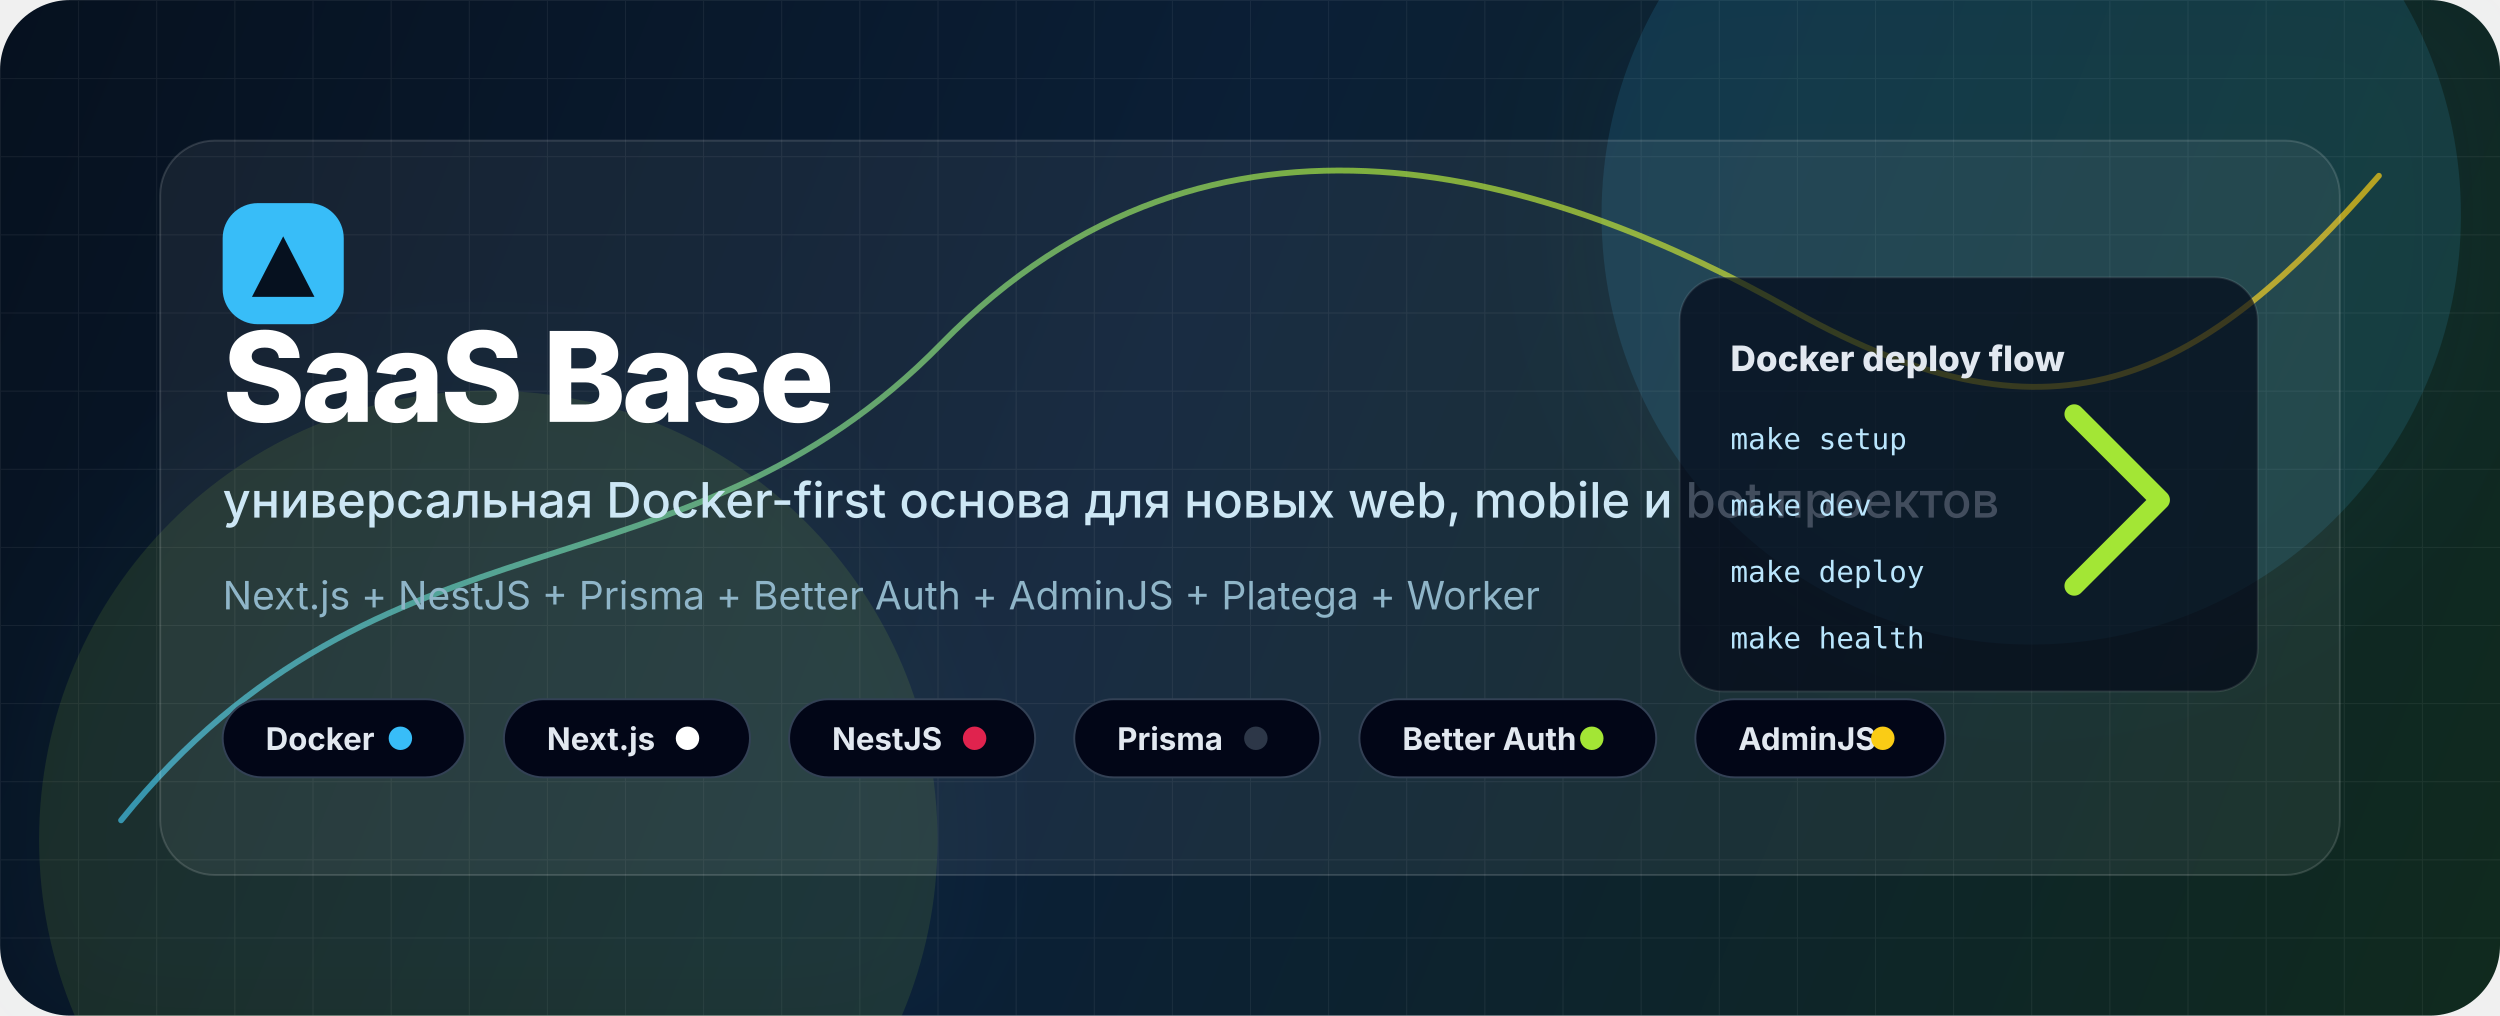
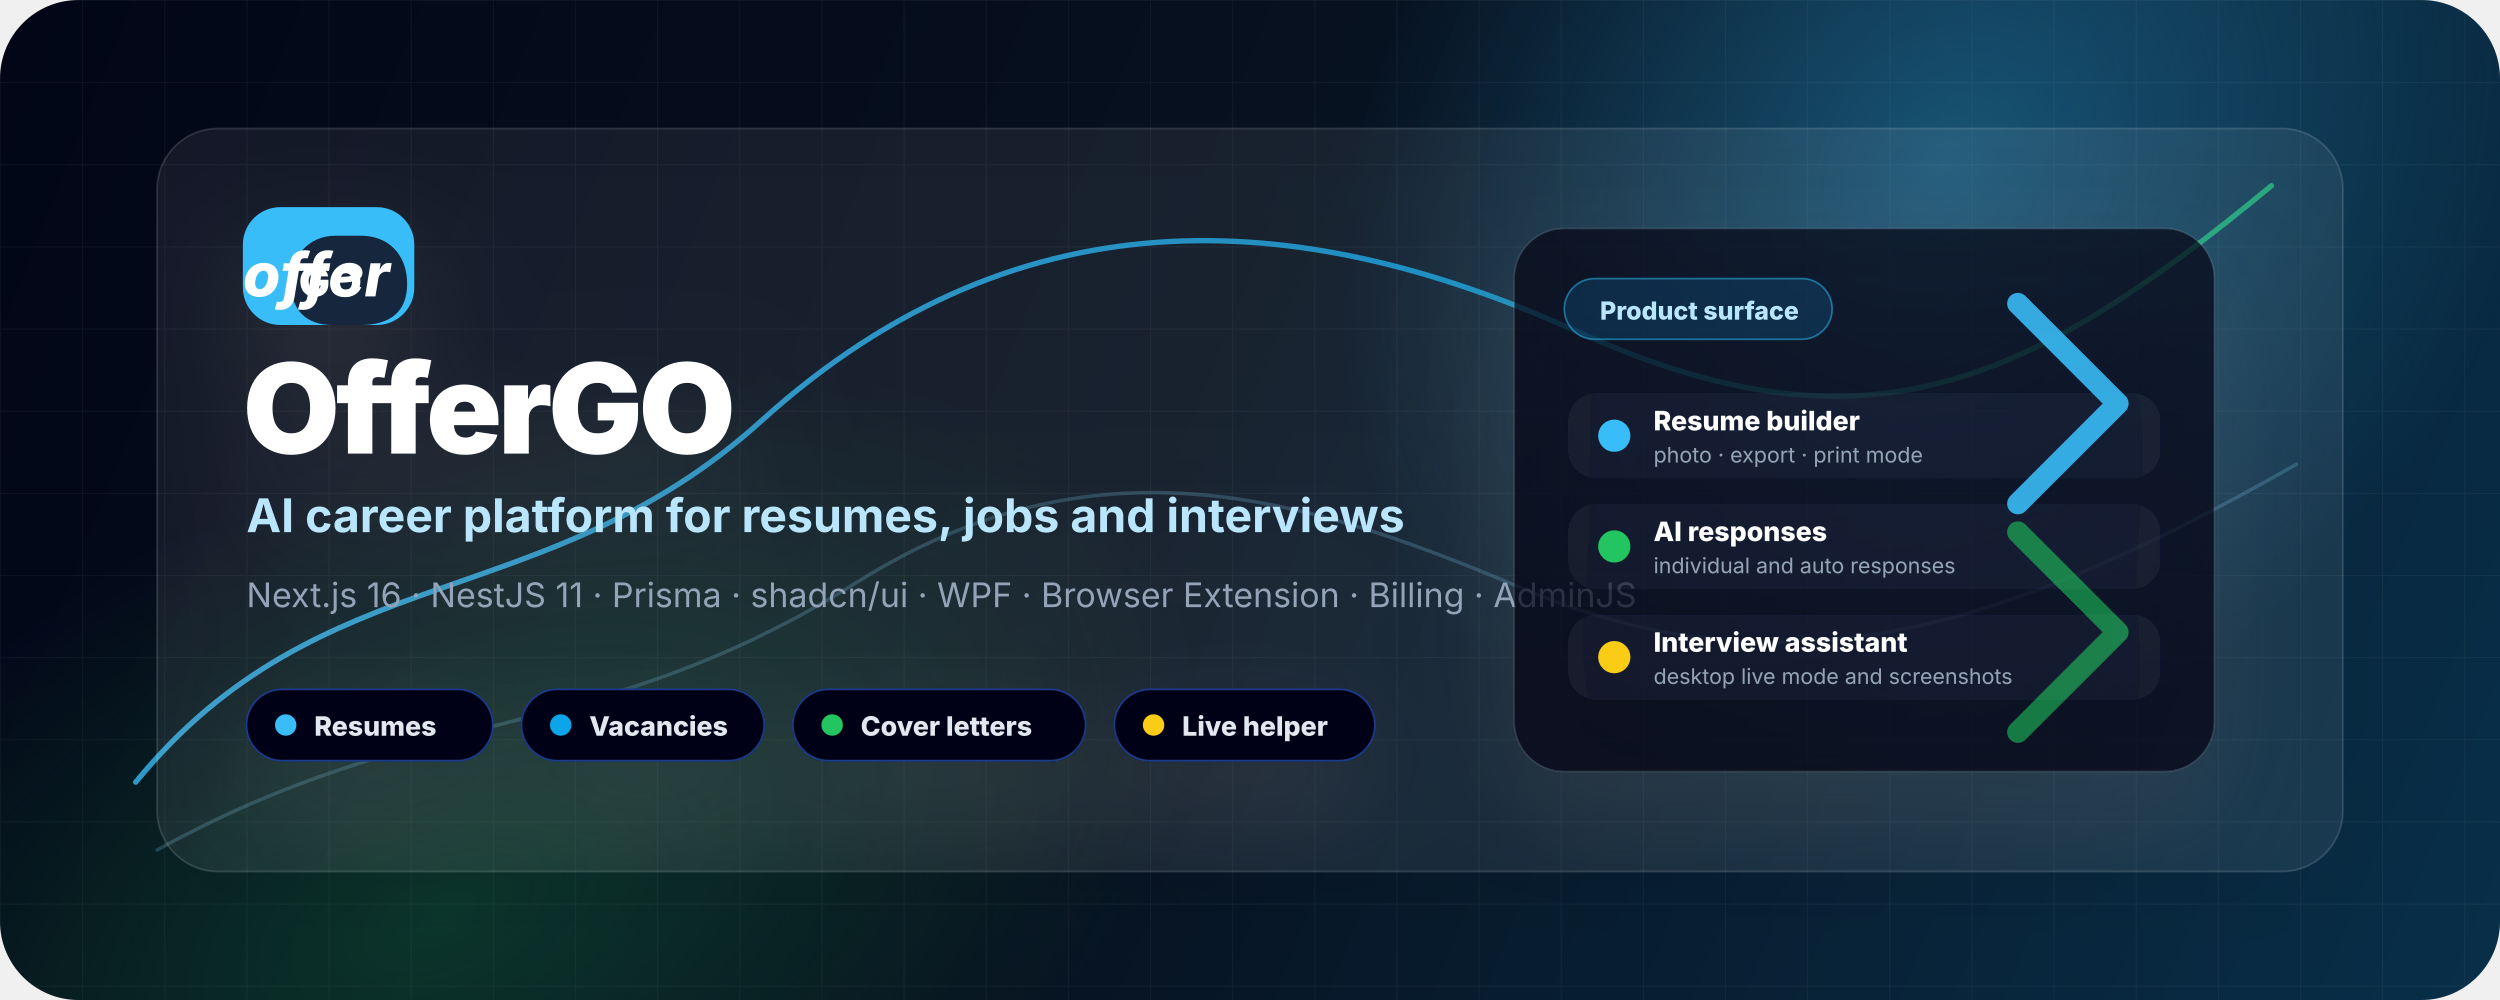
- <svg xmlns="http://www.w3.org/2000/svg" width="1280" height="520" viewBox="0 0 1280 520" fill="none" role="img" aria-labelledby="title desc">
+ <svg xmlns="http://www.w3.org/2000/svg" width="1400" height="560" viewBox="0 0 1400 560" fill="none" role="img" aria-labelledby="title desc">
  <defs>
-     <linearGradient id="bg" x1="0" y1="0" x2="1280" y2="520" gradientUnits="userSpaceOnUse">
-       <stop stop-color="#06111F" />
-       <stop offset="0.45" stop-color="#0B1F36" />
-       <stop offset="1" stop-color="#102A1E" />
+     <linearGradient id="bg" x1="0" y1="0" x2="1400" y2="560" gradientUnits="userSpaceOnUse">
+       <stop stop-color="#020617" />
+       <stop offset="0.46" stop-color="#07111F" />
+       <stop offset="1" stop-color="#082F49" />
    </linearGradient>
-     <linearGradient id="accent" x1="148" y1="79" x2="1080" y2="459" gradientUnits="userSpaceOnUse">
+     <linearGradient id="sky" x1="260" y1="92" x2="1230" y2="497" gradientUnits="userSpaceOnUse">
      <stop stop-color="#38BDF8" />
-       <stop offset="0.5" stop-color="#A3E635" />
-       <stop offset="1" stop-color="#FACC15" />
+       <stop offset="0.5" stop-color="#0EA5E9" />
+       <stop offset="1" stop-color="#22C55E" />
    </linearGradient>
-     <filter id="glow" x="-30%" y="-30%" width="160%" height="160%" color-interpolation-filters="sRGB">
-       <feGaussianBlur stdDeviation="34" result="blur" />
-       <feColorMatrix in="blur" type="matrix" values="0 0 0 0 0.25 0 0 0 0 0.85 0 0 0 0 0.95 0 0 0 0.28 0" />
-       <feBlend in2="SourceGraphic" mode="screen" />
+     <radialGradient id="orbA" cx="0" cy="0" r="1" gradientUnits="userSpaceOnUse" gradientTransform="translate(1090 95) rotate(130) scale(380 310)">
+       <stop stop-color="#38BDF8" stop-opacity="0.34" />
+       <stop offset="1" stop-color="#38BDF8" stop-opacity="0" />
+     </radialGradient>
+     <radialGradient id="orbB" cx="0" cy="0" r="1" gradientUnits="userSpaceOnUse" gradientTransform="translate(250 510) rotate(-25) scale(450 260)">
+       <stop stop-color="#22C55E" stop-opacity="0.22" />
+       <stop offset="1" stop-color="#22C55E" stop-opacity="0" />
+     </radialGradient>
+     <pattern id="grid" width="46" height="46" patternUnits="userSpaceOnUse">
+       <path d="M46 0H0V46" stroke="white" stroke-opacity="0.045" />
+     </pattern>
+     <filter id="softShadow" x="-20%" y="-20%" width="140%" height="140%" color-interpolation-filters="sRGB">
+       <feDropShadow dx="0" dy="26" stdDeviation="30" flood-color="#000000" flood-opacity="0.28" />
    </filter>
-     <pattern id="grid" width="40" height="40" patternUnits="userSpaceOnUse">
-       <path d="M40 0H0V40" stroke="white" stroke-opacity="0.06" />
-     </pattern>
  </defs>
-   <rect width="1280" height="520" rx="36" fill="url(#bg)" />
-   <rect width="1280" height="520" rx="36" fill="url(#grid)" />
-   <circle cx="1040" cy="110" r="220" fill="#38BDF8" opacity="0.14" filter="url(#glow)" />
-   <circle cx="250" cy="430" r="230" fill="#A3E635" opacity="0.12" filter="url(#glow)" />
-   <path d="M62 420C196 254 349 312 482 176C622 33 796 90 918 159C1055 236 1129 192 1218 90" stroke="url(#accent)" stroke-width="3" stroke-linecap="round" opacity="0.7" />
-   <g transform="translate(82 72)">
-     <rect x="0" y="0" width="1116" height="376" rx="28" fill="white" fill-opacity="0.06" stroke="white" stroke-opacity="0.14" />
-     <rect x="32" y="32" width="62" height="62" rx="18" fill="url(#accent)" />
-     <path d="M63 49L79 80H47L63 49Z" fill="#06111F" />
-     <text x="32" y="144" fill="white" font-family="Inter, Segoe UI, Arial, sans-serif" font-size="64" font-weight="800" letter-spacing="-2">SaaS Base</text>
-     <text x="32" y="193" fill="#CDE7F5" font-family="Inter, Segoe UI, Arial, sans-serif" font-size="25" font-weight="500">универсальная Docker-first основа для новых web, mobile и bot проектов</text>
-     <text x="32" y="240" fill="#8FB5C8" font-family="Inter, Segoe UI, Arial, sans-serif" font-size="20">Next.js + NestJS + Prisma + Better Auth + AdminJS + Platega + Worker</text>
-     <g transform="translate(32 286)" font-family="Inter, Segoe UI, Arial, sans-serif" font-size="16" font-weight="700">
-       <rect width="124" height="40" rx="20" fill="#020617" stroke="#334155" />
-       <text x="22" y="26" fill="#E2E8F0">Docker</text>
-       <circle cx="91" cy="20" r="6" fill="#38BDF8" />
-       <g transform="translate(144 0)">
-         <rect width="126" height="40" rx="20" fill="#020617" stroke="#334155" />
-         <text x="22" y="26" fill="#E2E8F0">Next.js</text>
-         <circle cx="94" cy="20" r="6" fill="#FFFFFF" />
+   <rect width="1400" height="560" rx="44" fill="url(#bg)" />
+   <rect width="1400" height="560" rx="44" fill="url(#grid)" />
+   <rect width="1400" height="560" rx="44" fill="url(#orbA)" />
+   <rect width="1400" height="560" rx="44" fill="url(#orbB)" />
+   <path d="M76 438C180 311 305 345 426 236C575 101 736 119 884 186C1042 257 1133 219 1272 104" stroke="url(#sky)" stroke-width="3" stroke-linecap="round" opacity="0.78" />
+   <path d="M88 476C238 393 333 418 480 326C612 243 728 277 849 328C993 390 1114 358 1286 260" stroke="#7DD3FC" stroke-width="2" stroke-linecap="round" opacity="0.22" />
+   <g transform="translate(88 72)" filter="url(#softShadow)">
+     <rect width="1224" height="416" rx="34" fill="white" fill-opacity="0.065" stroke="white" stroke-opacity="0.14" />
+     <g transform="translate(48 44)">
+       <rect width="96" height="66" rx="21" fill="#38BDF8" />
+       <path d="M66 16C82 16 92 27 92 43C92 59 82 66 66 66H50C35 66 27 57 27 43C27 27 37 16 52 16H66Z" fill="#0F172A" fill-opacity="0.9" />
+       <text x="49" y="50" text-anchor="middle" fill="white" font-family="Inter, Segoe UI, Arial, sans-serif" font-size="23" font-weight="900">GO</text>
+       <text x="0" y="50" fill="white" font-family="Inter, Segoe UI, Arial, sans-serif" font-size="34" font-style="italic" font-weight="800">offer</text>
+     </g>
+     <text x="48" y="182" fill="white" font-family="Inter, Segoe UI, Arial, sans-serif" font-size="70" font-weight="850" letter-spacing="-2.2">OfferGO</text>
+     <text x="50" y="226" fill="#BAE6FD" font-family="Inter, Segoe UI, Arial, sans-serif" font-size="26" font-weight="650">AI career platform for resumes, jobs and interviews</text>
+     <text x="50" y="268" fill="#94A3B8" font-family="Inter, Segoe UI, Arial, sans-serif" font-size="19">Next.js 16 · NestJS 11 · Prisma · shadcn/ui · WPF · Browser Extension · Billing · AdminJS</text>
+     <g transform="translate(50 314)" font-family="Inter, Segoe UI, Arial, sans-serif" font-size="15" font-weight="800">
+       <g>
+         <rect width="138" height="40" rx="20" fill="#020617" stroke="#1E3A8A" />
+         <circle cx="22" cy="20" r="6" fill="#38BDF8" />
+         <text x="38" y="26" fill="#E2E8F0">Resumes</text>
      </g>
-       <g transform="translate(290 0)">
-         <rect width="126" height="40" rx="20" fill="#020617" stroke="#334155" />
-         <text x="22" y="26" fill="#E2E8F0">NestJS</text>
-         <circle cx="95" cy="20" r="6" fill="#E0234E" />
+       <g transform="translate(154 0)">
+         <rect width="136" height="40" rx="20" fill="#020617" stroke="#1E3A8A" />
+         <circle cx="22" cy="20" r="6" fill="#0EA5E9" />
+         <text x="38" y="26" fill="#E2E8F0">Vacancies</text>
      </g>
-       <g transform="translate(436 0)">
-         <rect width="126" height="40" rx="20" fill="#020617" stroke="#334155" />
-         <text x="22" y="26" fill="#E2E8F0">Prisma</text>
-         <circle cx="93" cy="20" r="6" fill="#2D3748" />
+       <g transform="translate(306 0)">
+         <rect width="164" height="40" rx="20" fill="#020617" stroke="#1E3A8A" />
+         <circle cx="22" cy="20" r="6" fill="#22C55E" />
+         <text x="38" y="26" fill="#E2E8F0">Cover letters</text>
      </g>
-       <g transform="translate(582 0)">
-         <rect width="152" height="40" rx="20" fill="#020617" stroke="#334155" />
-         <text x="22" y="26" fill="#E2E8F0">Better Auth</text>
-         <circle cx="119" cy="20" r="6" fill="#A3E635" />
-       </g>
-       <g transform="translate(754 0)">
-         <rect width="128" height="40" rx="20" fill="#020617" stroke="#334155" />
-         <text x="22" y="26" fill="#E2E8F0">AdminJS</text>
-         <circle cx="96" cy="20" r="6" fill="#FACC15" />
+       <g transform="translate(486 0)">
+         <rect width="146" height="40" rx="20" fill="#020617" stroke="#1E3A8A" />
+         <circle cx="22" cy="20" r="6" fill="#FACC15" />
+         <text x="38" y="26" fill="#E2E8F0">Live helper</text>
      </g>
    </g>
-     <g transform="translate(778 70)">
-       <rect width="296" height="212" rx="22" fill="#020617" fill-opacity="0.68" stroke="white" stroke-opacity="0.1" />
-       <text x="26" y="48" fill="#E2E8F0" font-family="Inter, Segoe UI, Arial, sans-serif" font-size="18" font-weight="800">Docker deploy flow</text>
-       <g font-family="JetBrains Mono, Consolas, monospace" font-size="15" fill="#BAE6FD">
-         <text x="26" y="88">make setup</text>
-         <text x="26" y="122">make dev</text>
-         <text x="26" y="156">make deploy</text>
-         <text x="26" y="190">make health</text>
+     <g transform="translate(760 56)">
+       <rect width="392" height="304" rx="28" fill="#020617" fill-opacity="0.72" stroke="white" stroke-opacity="0.12" />
+       <rect x="28" y="28" width="150" height="34" rx="17" fill="#0EA5E9" fill-opacity="0.18" stroke="#38BDF8" stroke-opacity="0.5" />
+       <text x="48" y="51" fill="#BAE6FD" font-family="Inter, Segoe UI, Arial, sans-serif" font-size="14" font-weight="800">Product surface</text>
+       <g transform="translate(30 92)" font-family="Inter, Segoe UI, Arial, sans-serif">
+         <g>
+           <rect width="332" height="48" rx="16" fill="white" fill-opacity="0.06" />
+           <circle cx="26" cy="24" r="9" fill="#38BDF8" />
+           <text x="48" y="21" fill="white" font-size="15" font-weight="800">Resume builder</text>
+           <text x="48" y="39" fill="#94A3B8" font-size="12">photo · export · print mode</text>
+         </g>
+         <g transform="translate(0 62)">
+           <rect width="332" height="48" rx="16" fill="white" fill-opacity="0.06" />
+           <circle cx="26" cy="24" r="9" fill="#22C55E" />
+           <text x="48" y="21" fill="white" font-size="15" font-weight="800">AI responses</text>
+           <text x="48" y="39" fill="#94A3B8" font-size="12">individual and auto responses</text>
+         </g>
+         <g transform="translate(0 124)">
+           <rect width="332" height="48" rx="16" fill="white" fill-opacity="0.06" />
+           <circle cx="26" cy="24" r="9" fill="#FACC15" />
+           <text x="48" y="21" fill="white" font-size="15" font-weight="800">Interview assistant</text>
+           <text x="48" y="39" fill="#94A3B8" font-size="12">desktop live mode and screenshots</text>
+         </g>
      </g>
-       <path d="M202 70L246 114L202 158" stroke="#A3E635" stroke-width="10" stroke-linecap="round" stroke-linejoin="round" />
+       <path d="M282 42L338 98L282 154" stroke="#38BDF8" stroke-width="12" stroke-linecap="round" stroke-linejoin="round" opacity="0.88" />
+       <path d="M282 170L338 226L282 282" stroke="#22C55E" stroke-width="12" stroke-linecap="round" stroke-linejoin="round" opacity="0.58" />
    </g>
  </g>
</svg>
